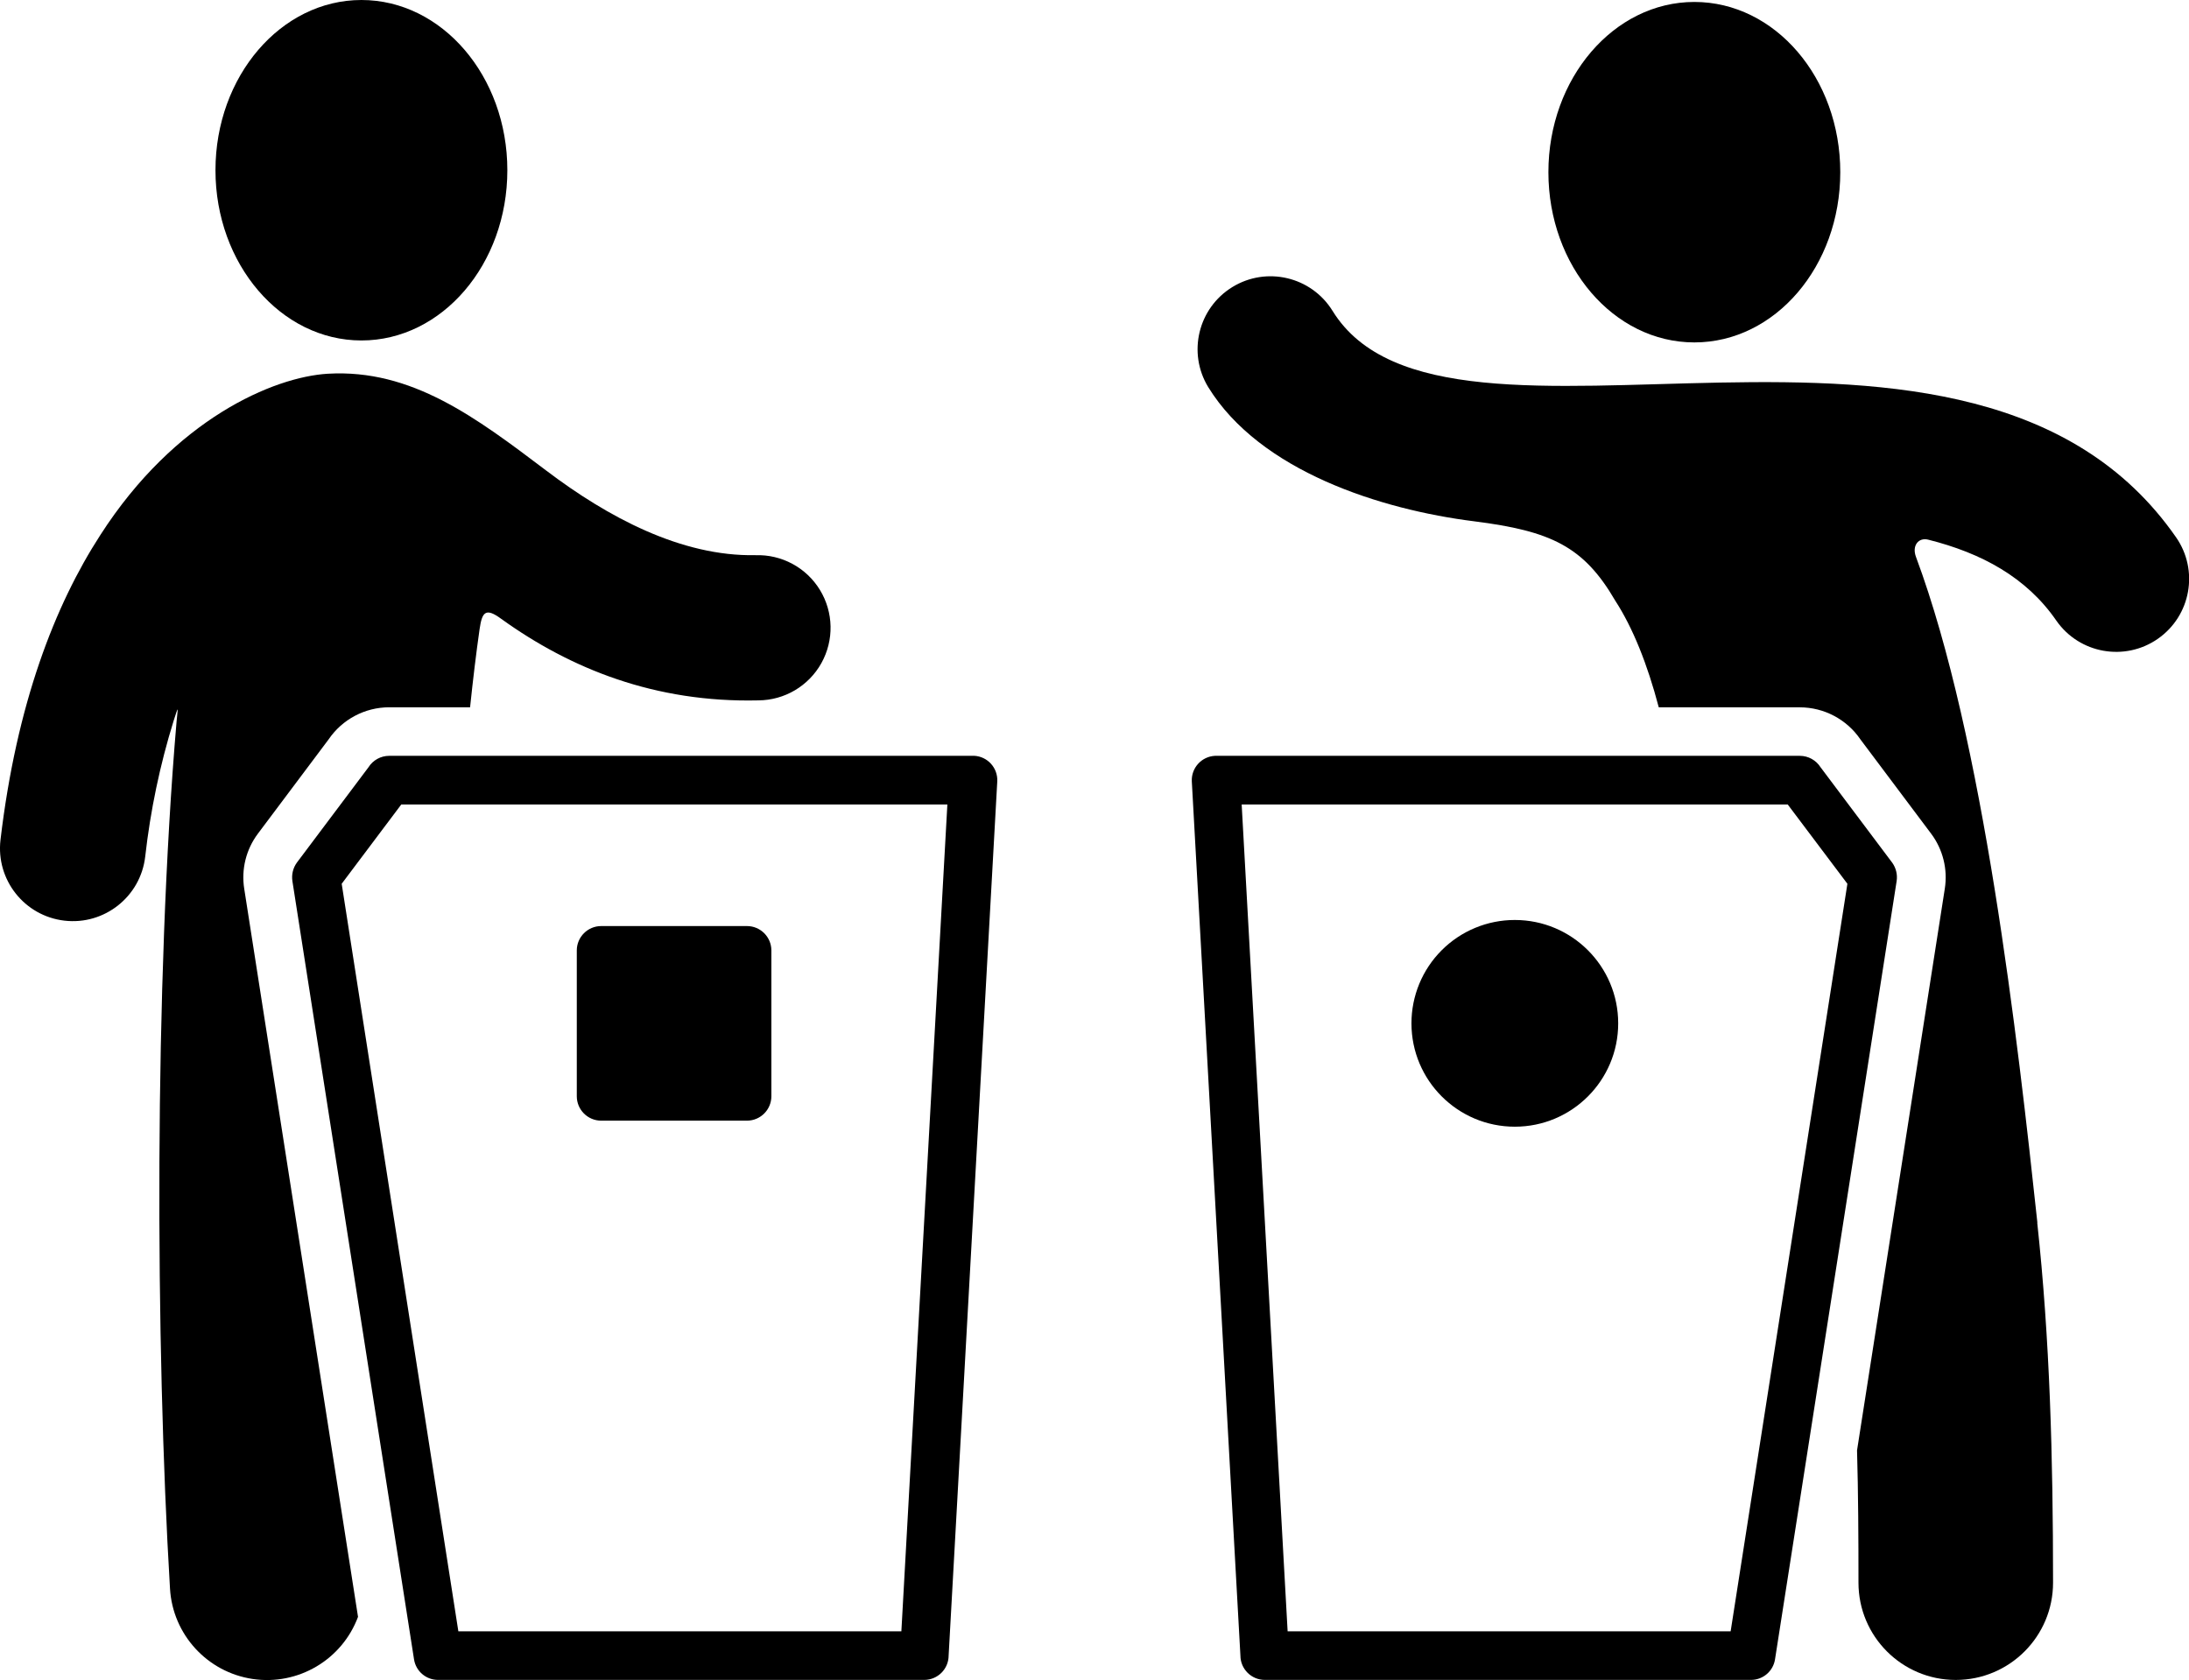
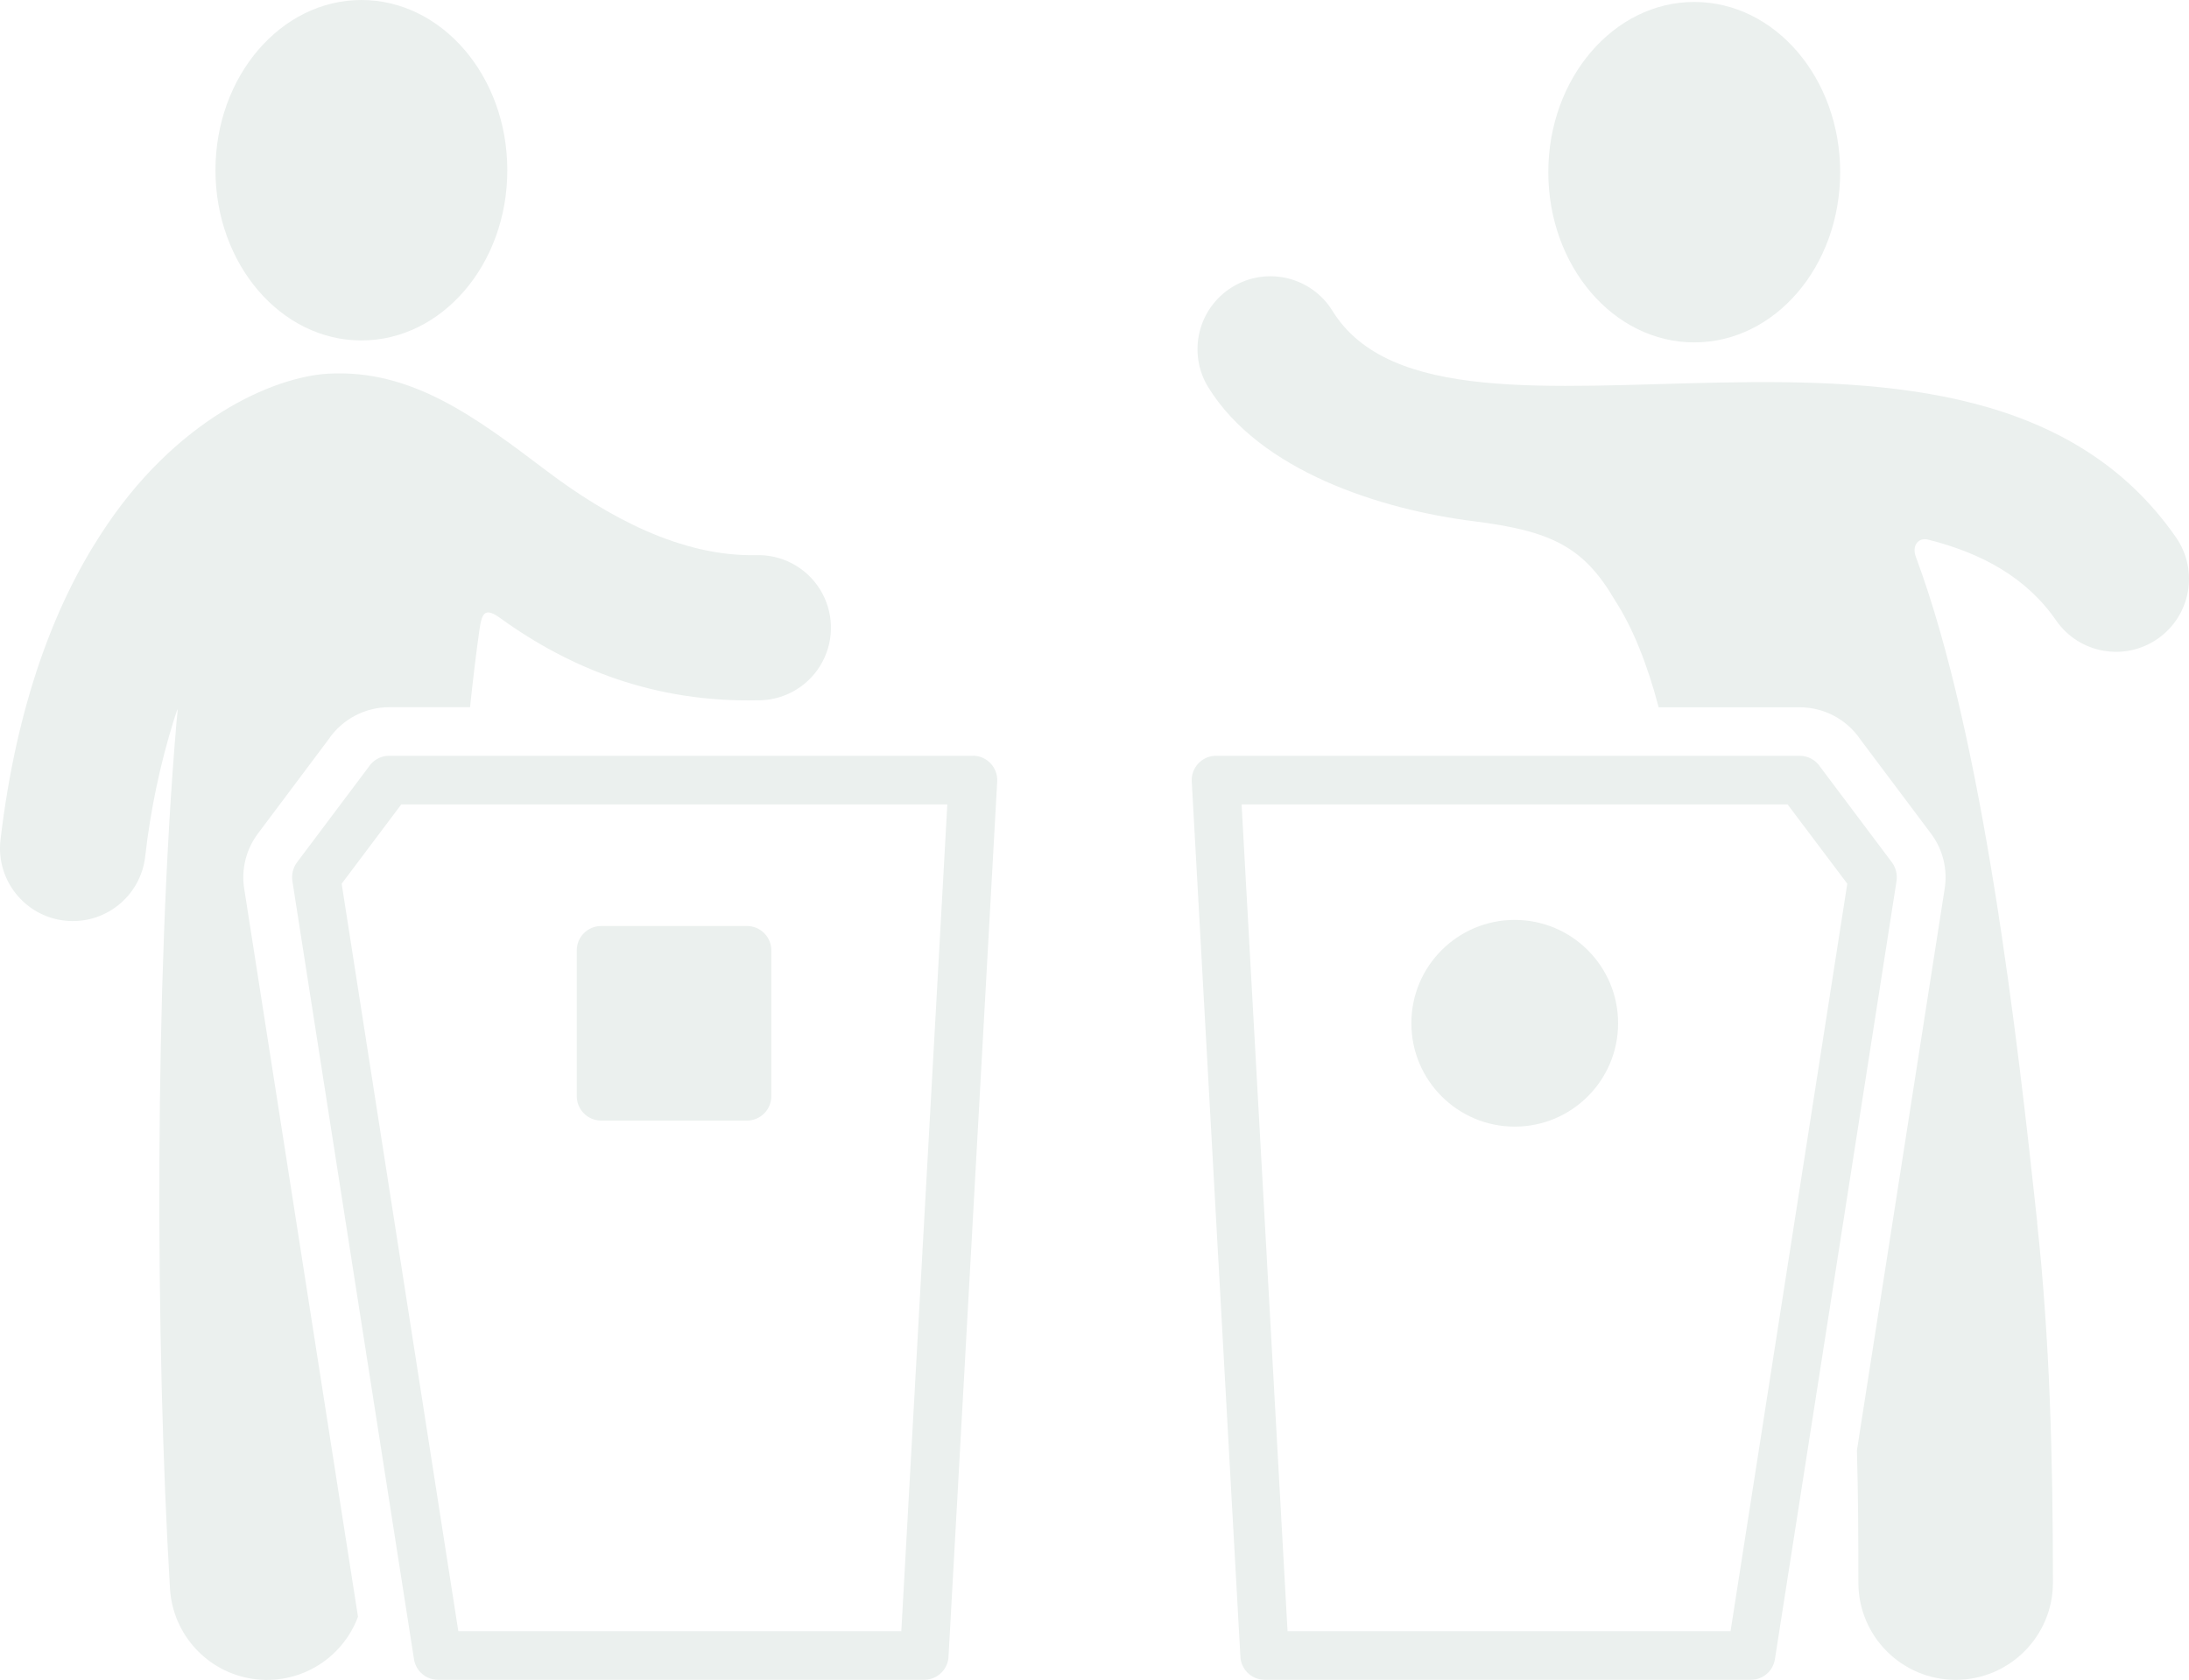
- <svg xmlns="http://www.w3.org/2000/svg" viewBox="0 0 503.99 386.85">
+ <svg xmlns="http://www.w3.org/2000/svg" viewBox="0 0 504.02 386.88">
  <defs>
-     <style>.cls-1{fill-rule:evenodd;}</style>
+     <style>.cls-1,.cls-2{fill:#ebf0ee;}.cls-1{fill-rule:evenodd;}</style>
  </defs>
  <g id="Layer_2" data-name="Layer 2">
    <g id="Layer_1-2" data-name="Layer 1">
-       <path class="cls-1" d="M83.21,0c-18.54,0-33.6,17.59-33.6,39.2s15.06,39.2,33.6,39.2,33.6-17.53,33.6-39.2S101.75,0,83.21,0Z" />
-       <path d="M173.94,127.85a16.72,16.72,0,1,1,.67,33.43c-23.8.56-43.23-7.28-59.19-18.76-3.64-2.69-4.43-1.57-5,2.35-.79,5.54-1.52,11.59-2.19,18H89.6a16.9,16.9,0,0,0-13.94,7.39L59.36,192a16.76,16.76,0,0,0-3.13,12.66l26.2,167.66a22.37,22.37,0,0,1-43.29-6.5c-3.36-56-3.64-139.61,1.51-199.64.34-3.52.51-3.86-.67-.22a169.89,169.89,0,0,0-6.55,31.31A16.77,16.77,0,1,1,.11,193.42c3.7-31.36,12.55-54.1,23-70.23C40.26,96.48,63,86.8,75.49,86.06c19.32-1.12,34.1,10.08,50.34,22.35,14.06,10.64,31,19.77,48.11,19.43Z" />
-       <path class="cls-1" d="M390.1.45c18.59,0,33.6,17.53,33.6,39.2s-15,39.2-33.6,39.2-33.6-17.59-33.6-39.2S371.56.45,390.1.45Z" />
-       <path d="M469.05,281.57c2.91,26.88,3.64,54,3.64,82.88a22.4,22.4,0,1,1-44.8,0c0-10.41-.05-20.55-.33-30.47l20.21-129.36A16.78,16.78,0,0,0,444.64,192l-16.3-21.73a16.91,16.91,0,0,0-13.95-7.39H381.91c-2.63-10-6-18.37-10-24.53-7.28-12.54-14.84-16.07-32.53-18.31-21.45-2.69-49.29-11.53-61.21-30.91a16.79,16.79,0,0,1,28.61-17.58C332.91,114,453.81,55.84,501,123.71a16.79,16.79,0,1,1-27.55,19.21c-6.89-10-17.25-15.57-29.51-18.65-2.19-.56-3.81,1.34-2.8,4,15.56,41.78,23.4,111,27.94,153.27Z" />
-       <path d="M280,174.05H414.4a5.65,5.65,0,0,1,4.76,2.63l16.52,22a5.79,5.79,0,0,1,1,4.2l-28,179.2a5.59,5.59,0,0,1-5.49,4.76h-112a5.62,5.62,0,0,1-5.6-5.6L274.4,179.93a5.62,5.62,0,0,1,5.32-5.88Zm131.6,11.2H285.88l10.58,190.4h102l26.88-172.14L411.6,185.25Z" />
-       <path d="M224,174.05H89.6a5.63,5.63,0,0,0-4.76,2.63l-16.52,22a5.79,5.79,0,0,0-1,4.2l28,179.2a5.59,5.59,0,0,0,5.49,4.76h112a5.62,5.62,0,0,0,5.6-5.6l11.2-201.32a5.62,5.62,0,0,0-5.32-5.88ZM92.4,185.25H218.12l-10.59,190.4h-102L78.67,203.51l13.72-18.26Z" />
-       <path class="cls-1" d="M348.77,211.85a23.8,23.8,0,1,1-23.8,23.8A23.78,23.78,0,0,1,348.77,211.85Z" />
-       <path class="cls-1" d="M138.43,213.25H172a5.62,5.62,0,0,1,5.6,5.6v33.6a5.63,5.63,0,0,1-5.6,5.61h-33.6a5.62,5.62,0,0,1-5.6-5.61v-33.6a5.62,5.62,0,0,1,5.6-5.6Z" />
+       <g id="Layer_2-2" data-name="Layer 2">
+         <g id="Layer_1-2-2" data-name="Layer 1-2">
+           <path class="cls-1" d="M83.21,0c-18.54,0-33.6,17.59-33.6,39.2s15.06,39.2,33.6,39.2,33.6-17.53,33.6-39.2S101.75,0,83.21,0Z" />
+           <path class="cls-2" d="M173.94,127.85a16.72,16.72,0,1,1,1.14,33.42h-.47c-23.8.56-43.23-7.28-59.19-18.76-3.64-2.69-4.43-1.57-5,2.35-.79,5.54-1.52,11.59-2.19,18H89.6a16.91,16.91,0,0,0-13.94,7.39L59.36,192a16.75,16.75,0,0,0-3.13,12.66l26.2,167.66a22.37,22.37,0,0,1-43.29-6.5c-3.36-56-3.64-139.61,1.51-199.64.34-3.52.51-3.86-.67-.22a170.71,170.71,0,0,0-6.55,31.31A16.77,16.77,0,1,1,.11,193.42c3.7-31.36,12.55-54.1,23-70.23C40.26,96.48,63,86.8,75.49,86.06c19.32-1.12,34.1,10.08,50.34,22.35,14.06,10.64,31,19.77,48.11,19.43Z" />
+           <path class="cls-1" d="M390.1.45c18.59,0,33.6,17.53,33.6,39.2s-15,39.2-33.6,39.2-33.6-17.59-33.6-39.2S371.56.45,390.1.45Z" />
+           <path class="cls-2" d="M469.05,281.57c2.91,26.88,3.64,54,3.64,82.88a22.4,22.4,0,1,1-44.8,0v0c0-10.41-.05-20.55-.33-30.47l20.21-129.36A16.75,16.75,0,0,0,444.64,192l-16.3-21.73a16.89,16.89,0,0,0-13.95-7.39H381.91c-2.63-10-6-18.37-10-24.53-7.28-12.54-14.84-16.07-32.53-18.31-21.45-2.69-49.29-11.53-61.21-30.91a16.79,16.79,0,0,1,28.61-17.58C332.91,114,453.81,55.84,501,123.71a16.79,16.79,0,1,1-27.55,19.21c-6.89-10-17.25-15.57-29.51-18.65-2.19-.56-3.81,1.34-2.8,4,15.56,41.78,23.4,111,27.94,153.27Z" />
+           <path class="cls-2" d="M280,174.05H414.4a5.67,5.67,0,0,1,4.76,2.63l16.52,22a5.8,5.8,0,0,1,1,4.2l-28,179.2a5.6,5.6,0,0,1-5.49,4.76h-112a5.62,5.62,0,0,1-5.6-5.6L274.4,179.93a5.62,5.62,0,0,1,5.32-5.88Zm131.6,11.2H285.88l10.58,190.4h102l26.88-172.14Z" />
+           <path class="cls-2" d="M224,174.05H89.6a5.62,5.62,0,0,0-4.76,2.63l-16.52,22a5.8,5.8,0,0,0-1,4.2l28,179.2a5.6,5.6,0,0,0,5.49,4.76h112a5.62,5.62,0,0,0,5.6-5.6l11.2-201.32a5.62,5.62,0,0,0-5.32-5.88ZM92.4,185.25H218.12l-10.59,190.4h-102L78.67,203.51l13.72-18.26Z" />
+           <path class="cls-1" d="M348.77,211.85a23.8,23.8,0,1,1-23.8,23.8h0a23.78,23.78,0,0,1,23.76-23.8Z" />
+           <path class="cls-1" d="M138.43,213.25H172a5.62,5.62,0,0,1,5.6,5.6v33.6a5.63,5.63,0,0,1-5.6,5.61H138.4a5.63,5.63,0,0,1-5.6-5.61v-33.6a5.62,5.62,0,0,1,5.6-5.6Z" />
+         </g>
+       </g>
    </g>
  </g>
</svg>
